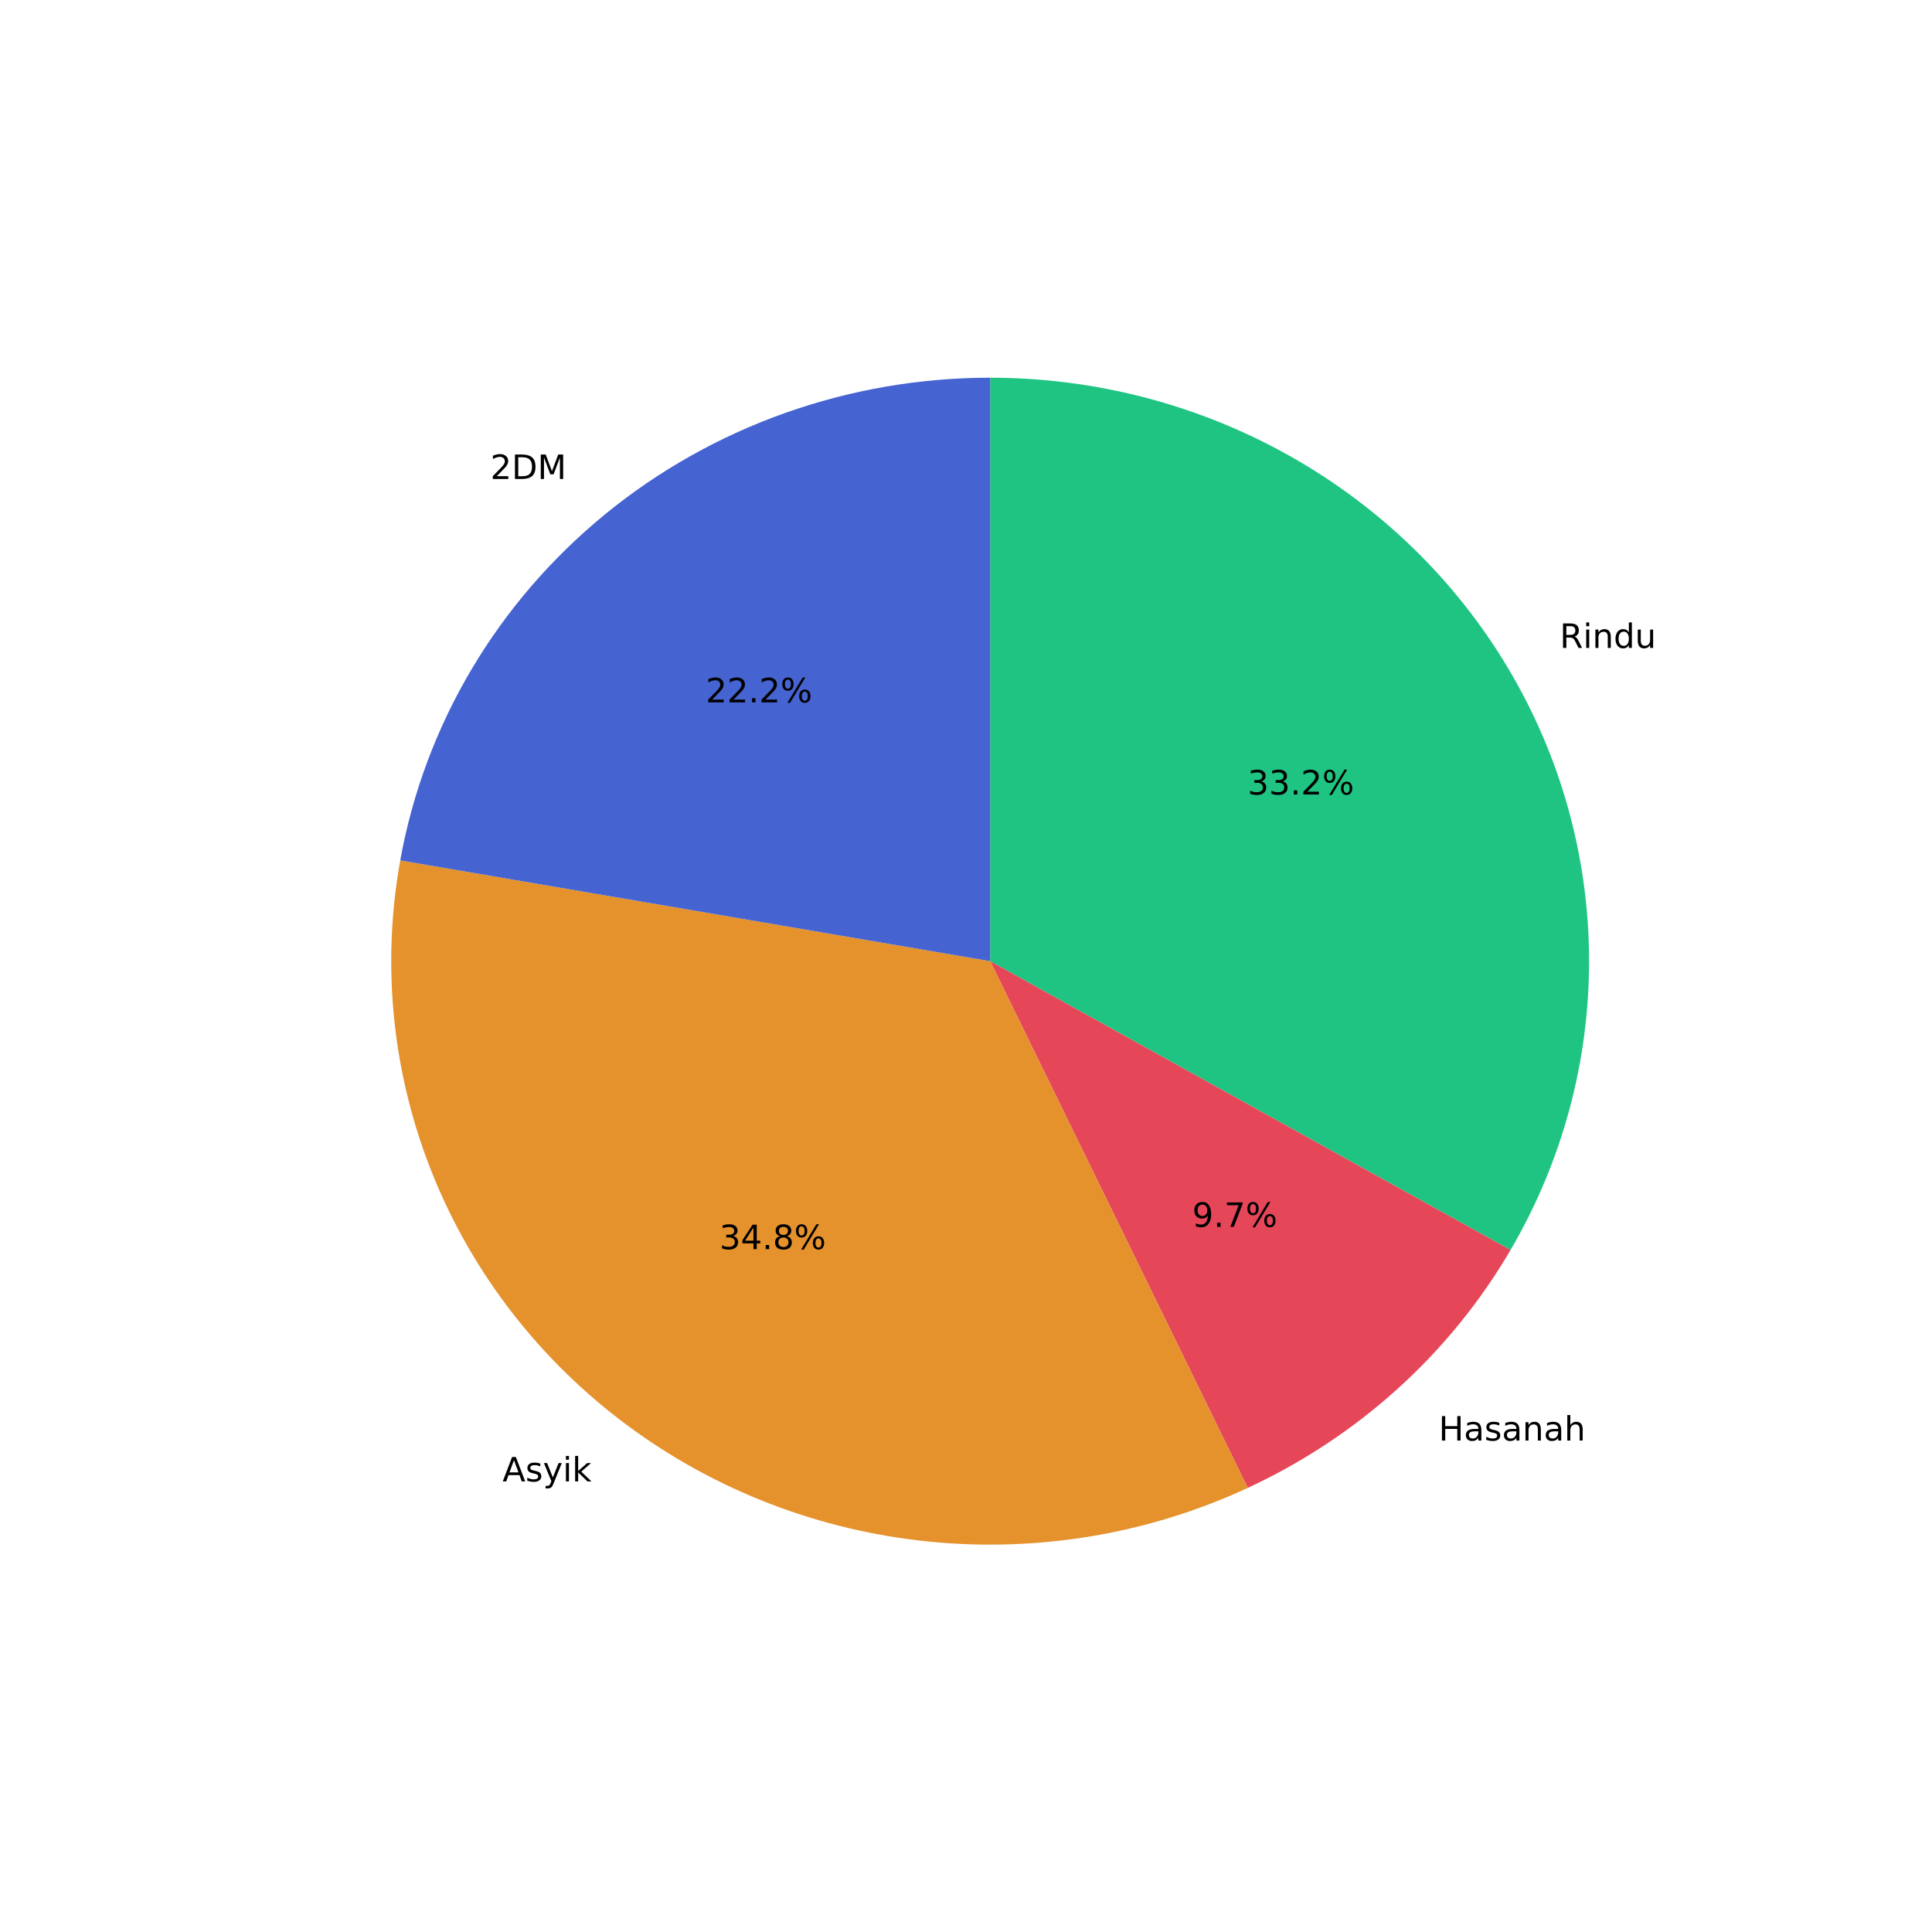
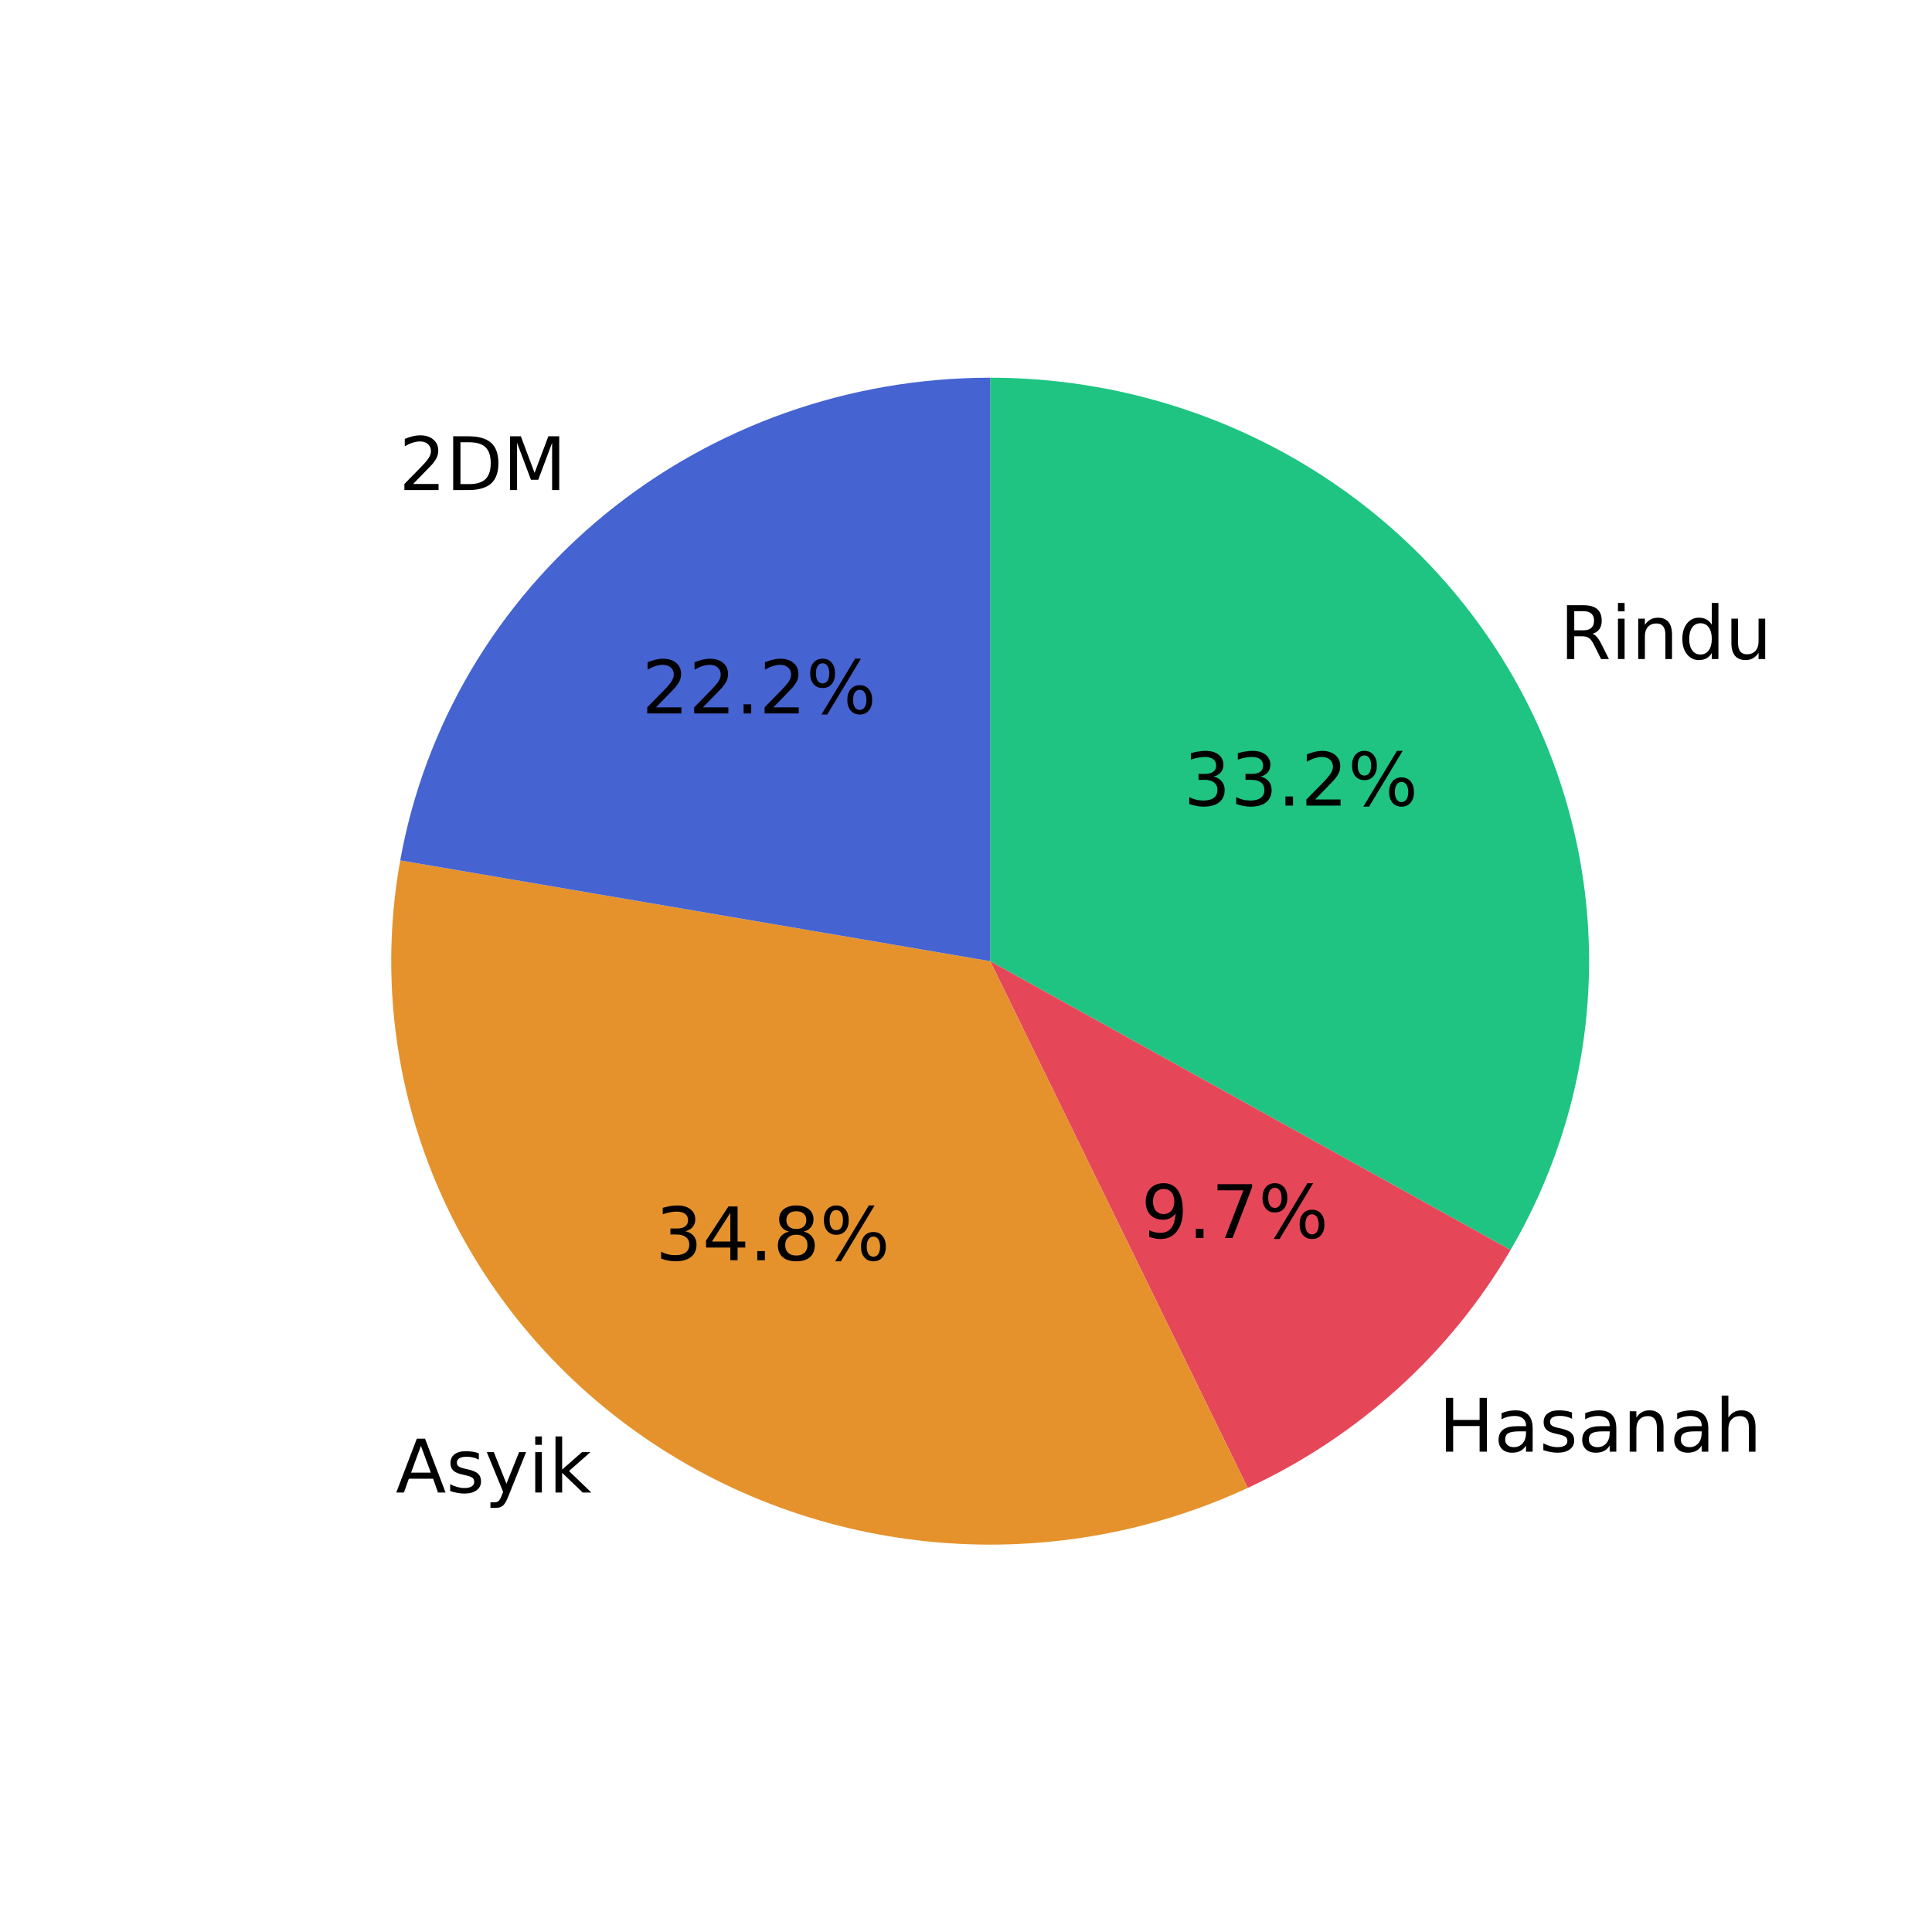
<svg xmlns="http://www.w3.org/2000/svg" xmlns:xlink="http://www.w3.org/1999/xlink" height="576pt" version="1.1" viewBox="0 0 576 576" width="576pt">
  <defs>
    <style type="text/css">
*{stroke-linecap:butt;stroke-linejoin:round;}
  </style>
  </defs>
  <g id="figure_1">
    <g id="patch_1">
      <path d="M 0 576  L 576 576  L 576 0  L 0 0  z " style="fill:none;" />
    </g>
    <g id="axes_1">
      <g id="patch_2">
        <path d="M 450.352 372.663  C 465.822 346.207 473.894 316.252 473.758 285.805  C 473.623 255.358 465.284 225.473 449.579 199.148  C 433.873 172.824 411.345 150.973 384.256 135.787  C 357.167 120.602 326.454 112.608 295.2 112.608  L 295.2 286.56  L 450.352 372.663  z " style="fill:#1fc482;" />
      </g>
      <g id="patch_3">
        <path d="M 372.002 443.599  C 388.378 435.998 403.47 426.011 416.757 413.981  C 430.044 401.95 441.373 388.018 450.352 372.663  L 295.2 286.56  L 372.002 443.599  z " style="fill:#e54759;" />
      </g>
      <g id="patch_4">
        <path d="M 119.322 256.521  C 113.663 287.97 116.999 320.337 128.963 350.062  C 140.927 379.786 161.064 405.736 187.157 425.055  C 213.251 444.374 244.307 456.326 276.908 459.597  C 309.509 462.868 342.414 457.332 372.002 443.599  L 295.2 286.56  L 119.322 256.521  z " style="fill:#e5922d;" />
      </g>
      <g id="patch_5">
        <path d="M 295.2 112.608  C 253.2 112.608 212.517 127.044 180.357 153.36  C 148.196 179.676 126.575 216.22 119.322 256.521  L 295.2 286.56  L 295.2 112.608  z " style="fill:#4563d1;" />
      </g>
      <g id="matplotlib.axis_1" />
      <g id="matplotlib.axis_2" />
      <g id="text_1">
        <defs>
          <path d="M 44.391 34.188  Q 47.562 33.109 50.562 29.594  Q 53.562 26.078 56.594 19.922  L 66.609 0  L 56 0  L 46.688 18.703  Q 43.062 26.031 39.672 28.422  Q 36.281 30.812 30.422 30.812  L 19.672 30.812  L 19.672 0  L 9.812 0  L 9.812 72.906  L 32.078 72.906  Q 44.578 72.906 50.734 67.672  Q 56.891 62.453 56.891 51.906  Q 56.891 45.016 53.688 40.469  Q 50.484 35.938 44.391 34.188  z M 19.672 64.797  L 19.672 38.922  L 32.078 38.922  Q 39.203 38.922 42.844 42.219  Q 46.484 45.516 46.484 51.906  Q 46.484 58.297 42.844 61.547  Q 39.203 64.797 32.078 64.797  z " id="DejaVuSans-52" />
          <path d="M 9.422 54.688  L 18.406 54.688  L 18.406 0  L 9.422 0  z M 9.422 75.984  L 18.406 75.984  L 18.406 64.594  L 9.422 64.594  z " id="DejaVuSans-69" />
          <path d="M 54.891 33.016  L 54.891 0  L 45.906 0  L 45.906 32.719  Q 45.906 40.484 42.875 44.328  Q 39.844 48.188 33.797 48.188  Q 26.516 48.188 22.312 43.547  Q 18.109 38.922 18.109 30.906  L 18.109 0  L 9.078 0  L 9.078 54.688  L 18.109 54.688  L 18.109 46.188  Q 21.344 51.125 25.703 53.562  Q 30.078 56 35.797 56  Q 45.219 56 50.047 50.172  Q 54.891 44.344 54.891 33.016  z " id="DejaVuSans-6e" />
          <path d="M 45.406 46.391  L 45.406 75.984  L 54.391 75.984  L 54.391 0  L 45.406 0  L 45.406 8.203  Q 42.578 3.328 38.25 0.953  Q 33.938 -1.422 27.875 -1.422  Q 17.969 -1.422 11.734 6.484  Q 5.516 14.406 5.516 27.297  Q 5.516 40.188 11.734 48.094  Q 17.969 56 27.875 56  Q 33.938 56 38.25 53.625  Q 42.578 51.266 45.406 46.391  z M 14.797 27.297  Q 14.797 17.391 18.875 11.75  Q 22.953 6.109 30.078 6.109  Q 37.203 6.109 41.297 11.75  Q 45.406 17.391 45.406 27.297  Q 45.406 37.203 41.297 42.844  Q 37.203 48.484 30.078 48.484  Q 22.953 48.484 18.875 42.844  Q 14.797 37.203 14.797 27.297  z " id="DejaVuSans-64" />
          <path d="M 8.5 21.578  L 8.5 54.688  L 17.484 54.688  L 17.484 21.922  Q 17.484 14.156 20.5 10.266  Q 23.531 6.391 29.594 6.391  Q 36.859 6.391 41.078 11.031  Q 45.312 15.672 45.312 23.688  L 45.312 54.688  L 54.297 54.688  L 54.297 0  L 45.312 0  L 45.312 8.406  Q 42.047 3.422 37.719 1  Q 33.406 -1.422 27.688 -1.422  Q 18.266 -1.422 13.375 4.438  Q 8.5 10.297 8.5 21.578  z M 31.109 56  z " id="DejaVuSans-75" />
        </defs>
-         <g transform="translate(465.0164 193.1667)scale(0.1 -0.1)">
+         <g transform="translate(465.0164 196.4779)scale(0.22 -0.22)">
          <use xlink:href="#DejaVuSans-52" />
          <use x="69.482" xlink:href="#DejaVuSans-69" />
          <use x="97.266" xlink:href="#DejaVuSans-6e" />
          <use x="160.645" xlink:href="#DejaVuSans-64" />
          <use x="224.121" xlink:href="#DejaVuSans-75" />
        </g>
      </g>
      <g id="text_2">
        <defs>
          <path d="M 40.578 39.312  Q 47.656 37.797 51.625 33  Q 55.609 28.219 55.609 21.188  Q 55.609 10.406 48.188 4.484  Q 40.766 -1.422 27.094 -1.422  Q 22.516 -1.422 17.656 -0.516  Q 12.797 0.391 7.625 2.203  L 7.625 11.719  Q 11.719 9.328 16.594 8.109  Q 21.484 6.891 26.812 6.891  Q 36.078 6.891 40.938 10.547  Q 45.797 14.203 45.797 21.188  Q 45.797 27.641 41.281 31.266  Q 36.766 34.906 28.719 34.906  L 20.219 34.906  L 20.219 43.016  L 29.109 43.016  Q 36.375 43.016 40.234 45.922  Q 44.094 48.828 44.094 54.297  Q 44.094 59.906 40.109 62.906  Q 36.141 65.922 28.719 65.922  Q 24.656 65.922 20.016 65.031  Q 15.375 64.156 9.812 62.312  L 9.812 71.094  Q 15.438 72.656 20.344 73.438  Q 25.25 74.219 29.594 74.219  Q 40.828 74.219 47.359 69.109  Q 53.906 64.016 53.906 55.328  Q 53.906 49.266 50.438 45.094  Q 46.969 40.922 40.578 39.312  z " id="DejaVuSans-33" />
          <path d="M 10.688 12.406  L 21 12.406  L 21 0  L 10.688 0  z " id="DejaVuSans-2e" />
          <path d="M 19.188 8.297  L 53.609 8.297  L 53.609 0  L 7.328 0  L 7.328 8.297  Q 12.938 14.109 22.625 23.891  Q 32.328 33.688 34.812 36.531  Q 39.547 41.844 41.422 45.531  Q 43.312 49.219 43.312 52.781  Q 43.312 58.594 39.234 62.25  Q 35.156 65.922 28.609 65.922  Q 23.969 65.922 18.812 64.312  Q 13.672 62.703 7.812 59.422  L 7.812 69.391  Q 13.766 71.781 18.938 73  Q 24.125 74.219 28.422 74.219  Q 39.75 74.219 46.484 68.547  Q 53.219 62.891 53.219 53.422  Q 53.219 48.922 51.531 44.891  Q 49.859 40.875 45.406 35.406  Q 44.188 33.984 37.641 27.219  Q 31.109 20.453 19.188 8.297  z " id="DejaVuSans-32" />
          <path d="M 72.703 32.078  Q 68.453 32.078 66.031 28.469  Q 63.625 24.859 63.625 18.406  Q 63.625 12.062 66.031 8.422  Q 68.453 4.781 72.703 4.781  Q 76.859 4.781 79.266 8.422  Q 81.688 12.062 81.688 18.406  Q 81.688 24.812 79.266 28.438  Q 76.859 32.078 72.703 32.078  z M 72.703 38.281  Q 80.422 38.281 84.953 32.906  Q 89.5 27.547 89.5 18.406  Q 89.5 9.281 84.938 3.922  Q 80.375 -1.422 72.703 -1.422  Q 64.891 -1.422 60.344 3.922  Q 55.812 9.281 55.812 18.406  Q 55.812 27.594 60.375 32.938  Q 64.938 38.281 72.703 38.281  z M 22.312 68.016  Q 18.109 68.016 15.688 64.375  Q 13.281 60.75 13.281 54.391  Q 13.281 47.953 15.672 44.328  Q 18.062 40.719 22.312 40.719  Q 26.562 40.719 28.969 44.328  Q 31.391 47.953 31.391 54.391  Q 31.391 60.688 28.953 64.344  Q 26.516 68.016 22.312 68.016  z M 66.406 74.219  L 74.219 74.219  L 28.609 -1.422  L 20.797 -1.422  z M 22.312 74.219  Q 30.031 74.219 34.609 68.875  Q 39.203 63.531 39.203 54.391  Q 39.203 45.172 34.641 39.844  Q 30.078 34.516 22.312 34.516  Q 14.547 34.516 10.031 39.859  Q 5.516 45.219 5.516 54.391  Q 5.516 63.484 10.047 68.844  Q 14.594 74.219 22.312 74.219  z " id="DejaVuSans-25" />
        </defs>
-         <g transform="translate(371.9435 236.8725)scale(0.1 -0.1)">
+         <g transform="translate(352.8832 240.1837)scale(0.22 -0.22)">
          <use xlink:href="#DejaVuSans-33" />
          <use x="63.623" xlink:href="#DejaVuSans-33" />
          <use x="127.246" xlink:href="#DejaVuSans-2e" />
          <use x="159.033" xlink:href="#DejaVuSans-32" />
          <use x="222.656" xlink:href="#DejaVuSans-25" />
        </g>
      </g>
      <g id="text_3">
        <defs>
          <path d="M 9.812 72.906  L 19.672 72.906  L 19.672 43.016  L 55.516 43.016  L 55.516 72.906  L 65.375 72.906  L 65.375 0  L 55.516 0  L 55.516 34.719  L 19.672 34.719  L 19.672 0  L 9.812 0  z " id="DejaVuSans-48" />
          <path d="M 34.281 27.484  Q 23.391 27.484 19.188 25  Q 14.984 22.516 14.984 16.5  Q 14.984 11.719 18.141 8.906  Q 21.297 6.109 26.703 6.109  Q 34.188 6.109 38.703 11.406  Q 43.219 16.703 43.219 25.484  L 43.219 27.484  z M 52.203 31.203  L 52.203 0  L 43.219 0  L 43.219 8.297  Q 40.141 3.328 35.547 0.953  Q 30.953 -1.422 24.312 -1.422  Q 15.922 -1.422 10.953 3.297  Q 6 8.016 6 15.922  Q 6 25.141 12.172 29.828  Q 18.359 34.516 30.609 34.516  L 43.219 34.516  L 43.219 35.406  Q 43.219 41.609 39.141 45  Q 35.062 48.391 27.688 48.391  Q 23 48.391 18.547 47.266  Q 14.109 46.141 10.016 43.891  L 10.016 52.203  Q 14.938 54.109 19.578 55.047  Q 24.219 56 28.609 56  Q 40.484 56 46.344 49.844  Q 52.203 43.703 52.203 31.203  z " id="DejaVuSans-61" />
          <path d="M 44.281 53.078  L 44.281 44.578  Q 40.484 46.531 36.375 47.5  Q 32.281 48.484 27.875 48.484  Q 21.188 48.484 17.844 46.438  Q 14.5 44.391 14.5 40.281  Q 14.5 37.156 16.891 35.375  Q 19.281 33.594 26.516 31.984  L 29.594 31.297  Q 39.156 29.25 43.188 25.516  Q 47.219 21.781 47.219 15.094  Q 47.219 7.469 41.188 3.016  Q 35.156 -1.422 24.609 -1.422  Q 20.219 -1.422 15.453 -0.562  Q 10.688 0.297 5.422 2  L 5.422 11.281  Q 10.406 8.688 15.234 7.391  Q 20.062 6.109 24.812 6.109  Q 31.156 6.109 34.562 8.281  Q 37.984 10.453 37.984 14.406  Q 37.984 18.062 35.516 20.016  Q 33.062 21.969 24.703 23.781  L 21.578 24.516  Q 13.234 26.266 9.516 29.906  Q 5.812 33.547 5.812 39.891  Q 5.812 47.609 11.281 51.797  Q 16.75 56 26.812 56  Q 31.781 56 36.172 55.266  Q 40.578 54.547 44.281 53.078  z " id="DejaVuSans-73" />
          <path d="M 54.891 33.016  L 54.891 0  L 45.906 0  L 45.906 32.719  Q 45.906 40.484 42.875 44.328  Q 39.844 48.188 33.797 48.188  Q 26.516 48.188 22.312 43.547  Q 18.109 38.922 18.109 30.906  L 18.109 0  L 9.078 0  L 9.078 75.984  L 18.109 75.984  L 18.109 46.188  Q 21.344 51.125 25.703 53.562  Q 30.078 56 35.797 56  Q 45.219 56 50.047 50.172  Q 54.891 44.344 54.891 33.016  z " id="DejaVuSans-68" />
        </defs>
-         <g transform="translate(428.9126 429.482)scale(0.1 -0.1)">
+         <g transform="translate(428.9126 432.7933)scale(0.22 -0.22)">
          <use xlink:href="#DejaVuSans-48" />
          <use x="75.195" xlink:href="#DejaVuSans-61" />
          <use x="136.475" xlink:href="#DejaVuSans-73" />
          <use x="188.574" xlink:href="#DejaVuSans-61" />
          <use x="249.854" xlink:href="#DejaVuSans-6e" />
          <use x="313.232" xlink:href="#DejaVuSans-61" />
          <use x="374.512" xlink:href="#DejaVuSans-68" />
        </g>
      </g>
      <g id="text_4">
        <defs>
          <path d="M 10.984 1.516  L 10.984 10.5  Q 14.703 8.734 18.5 7.812  Q 22.312 6.891 25.984 6.891  Q 35.75 6.891 40.891 13.453  Q 46.047 20.016 46.781 33.406  Q 43.953 29.203 39.594 26.953  Q 35.25 24.703 29.984 24.703  Q 19.047 24.703 12.672 31.312  Q 6.297 37.938 6.297 49.422  Q 6.297 60.641 12.938 67.422  Q 19.578 74.219 30.609 74.219  Q 43.266 74.219 49.922 64.516  Q 56.594 54.828 56.594 36.375  Q 56.594 19.141 48.406 8.859  Q 40.234 -1.422 26.422 -1.422  Q 22.703 -1.422 18.891 -0.688  Q 15.094 0.047 10.984 1.516  z M 30.609 32.422  Q 37.25 32.422 41.125 36.953  Q 45.016 41.5 45.016 49.422  Q 45.016 57.281 41.125 61.844  Q 37.25 66.406 30.609 66.406  Q 23.969 66.406 20.094 61.844  Q 16.219 57.281 16.219 49.422  Q 16.219 41.5 20.094 36.953  Q 23.969 32.422 30.609 32.422  z " id="DejaVuSans-39" />
          <path d="M 8.203 72.906  L 55.078 72.906  L 55.078 68.703  L 28.609 0  L 18.312 0  L 43.219 64.594  L 8.203 64.594  z " id="DejaVuSans-37" />
        </defs>
-         <g transform="translate(355.4318 365.7717)scale(0.1 -0.1)">
+         <g transform="translate(340.189 369.083)scale(0.22 -0.22)">
          <use xlink:href="#DejaVuSans-39" />
          <use x="63.623" xlink:href="#DejaVuSans-2e" />
          <use x="95.41" xlink:href="#DejaVuSans-37" />
          <use x="159.033" xlink:href="#DejaVuSans-25" />
        </g>
      </g>
      <g id="text_5">
        <defs>
          <path d="M 34.188 63.188  L 20.797 26.906  L 47.609 26.906  z M 28.609 72.906  L 39.797 72.906  L 67.578 0  L 57.328 0  L 50.688 18.703  L 17.828 18.703  L 11.188 0  L 0.781 0  z " id="DejaVuSans-41" />
          <path d="M 32.172 -5.078  Q 28.375 -14.844 24.75 -17.812  Q 21.141 -20.797 15.094 -20.797  L 7.906 -20.797  L 7.906 -13.281  L 13.188 -13.281  Q 16.891 -13.281 18.938 -11.516  Q 21 -9.766 23.484 -3.219  L 25.094 0.875  L 2.984 54.688  L 12.5 54.688  L 29.594 11.922  L 46.688 54.688  L 56.203 54.688  z " id="DejaVuSans-79" />
          <path d="M 9.078 75.984  L 18.109 75.984  L 18.109 31.109  L 44.922 54.688  L 56.391 54.688  L 27.391 29.109  L 57.625 0  L 45.906 0  L 18.109 26.703  L 18.109 0  L 9.078 0  z " id="DejaVuSans-6b" />
        </defs>
-         <g transform="translate(149.8155 441.6635)scale(0.1 -0.1)">
+         <g transform="translate(117.9705 444.9748)scale(0.22 -0.22)">
          <use xlink:href="#DejaVuSans-41" />
          <use x="68.408" xlink:href="#DejaVuSans-73" />
          <use x="120.508" xlink:href="#DejaVuSans-79" />
          <use x="179.688" xlink:href="#DejaVuSans-69" />
          <use x="207.471" xlink:href="#DejaVuSans-6b" />
        </g>
      </g>
      <g id="text_6">
        <defs>
          <path d="M 37.797 64.312  L 12.891 25.391  L 37.797 25.391  z M 35.203 72.906  L 47.609 72.906  L 47.609 25.391  L 58.016 25.391  L 58.016 17.188  L 47.609 17.188  L 47.609 0  L 37.797 0  L 37.797 17.188  L 4.891 17.188  L 4.891 26.703  z " id="DejaVuSans-34" />
          <path d="M 31.781 34.625  Q 24.75 34.625 20.719 30.859  Q 16.703 27.094 16.703 20.516  Q 16.703 13.922 20.719 10.156  Q 24.75 6.391 31.781 6.391  Q 38.812 6.391 42.859 10.172  Q 46.922 13.969 46.922 20.516  Q 46.922 27.094 42.891 30.859  Q 38.875 34.625 31.781 34.625  z M 21.922 38.812  Q 15.578 40.375 12.031 44.719  Q 8.5 49.078 8.5 55.328  Q 8.5 64.062 14.719 69.141  Q 20.953 74.219 31.781 74.219  Q 42.672 74.219 48.875 69.141  Q 55.078 64.062 55.078 55.328  Q 55.078 49.078 51.531 44.719  Q 48 40.375 41.703 38.812  Q 48.828 37.156 52.797 32.312  Q 56.781 27.484 56.781 20.516  Q 56.781 9.906 50.312 4.234  Q 43.844 -1.422 31.781 -1.422  Q 19.734 -1.422 13.25 4.234  Q 6.781 9.906 6.781 20.516  Q 6.781 27.484 10.781 32.312  Q 14.797 37.156 21.922 38.812  z M 18.312 54.391  Q 18.312 48.734 21.844 45.562  Q 25.391 42.391 31.781 42.391  Q 38.141 42.391 41.719 45.562  Q 45.312 48.734 45.312 54.391  Q 45.312 60.062 41.719 63.234  Q 38.141 66.406 31.781 66.406  Q 25.391 66.406 21.844 63.234  Q 18.312 60.062 18.312 54.391  z " id="DejaVuSans-38" />
        </defs>
-         <g transform="translate(214.4908 372.4162)scale(0.1 -0.1)">
+         <g transform="translate(195.4304 375.7274)scale(0.22 -0.22)">
          <use xlink:href="#DejaVuSans-33" />
          <use x="63.623" xlink:href="#DejaVuSans-34" />
          <use x="127.246" xlink:href="#DejaVuSans-2e" />
          <use x="159.033" xlink:href="#DejaVuSans-38" />
          <use x="222.656" xlink:href="#DejaVuSans-25" />
        </g>
      </g>
      <g id="text_7">
        <defs>
          <path d="M 19.672 64.797  L 19.672 8.109  L 31.594 8.109  Q 46.688 8.109 53.688 14.938  Q 60.688 21.781 60.688 36.531  Q 60.688 51.172 53.688 57.984  Q 46.688 64.797 31.594 64.797  z M 9.812 72.906  L 30.078 72.906  Q 51.266 72.906 61.172 64.094  Q 71.094 55.281 71.094 36.531  Q 71.094 17.672 61.125 8.828  Q 51.172 0 30.078 0  L 9.812 0  z " id="DejaVuSans-44" />
          <path d="M 9.812 72.906  L 24.516 72.906  L 43.109 23.297  L 61.812 72.906  L 76.516 72.906  L 76.516 0  L 66.891 0  L 66.891 64.016  L 48.094 14.016  L 38.188 14.016  L 19.391 64.016  L 19.391 0  L 9.812 0  z " id="DejaVuSans-4d" />
        </defs>
-         <g transform="translate(146.1819 142.7992)scale(0.1 -0.1)">
+         <g transform="translate(118.9532 146.1104)scale(0.22 -0.22)">
          <use xlink:href="#DejaVuSans-32" />
          <use x="63.623" xlink:href="#DejaVuSans-44" />
          <use x="140.625" xlink:href="#DejaVuSans-4d" />
        </g>
      </g>
      <g id="text_8">
-         <g transform="translate(210.4105 209.3993)scale(0.1 -0.1)">
+         <g transform="translate(191.3502 212.7105)scale(0.22 -0.22)">
          <use xlink:href="#DejaVuSans-32" />
          <use x="63.623" xlink:href="#DejaVuSans-32" />
          <use x="127.246" xlink:href="#DejaVuSans-2e" />
          <use x="159.033" xlink:href="#DejaVuSans-32" />
          <use x="222.656" xlink:href="#DejaVuSans-25" />
        </g>
      </g>
    </g>
  </g>
</svg>
